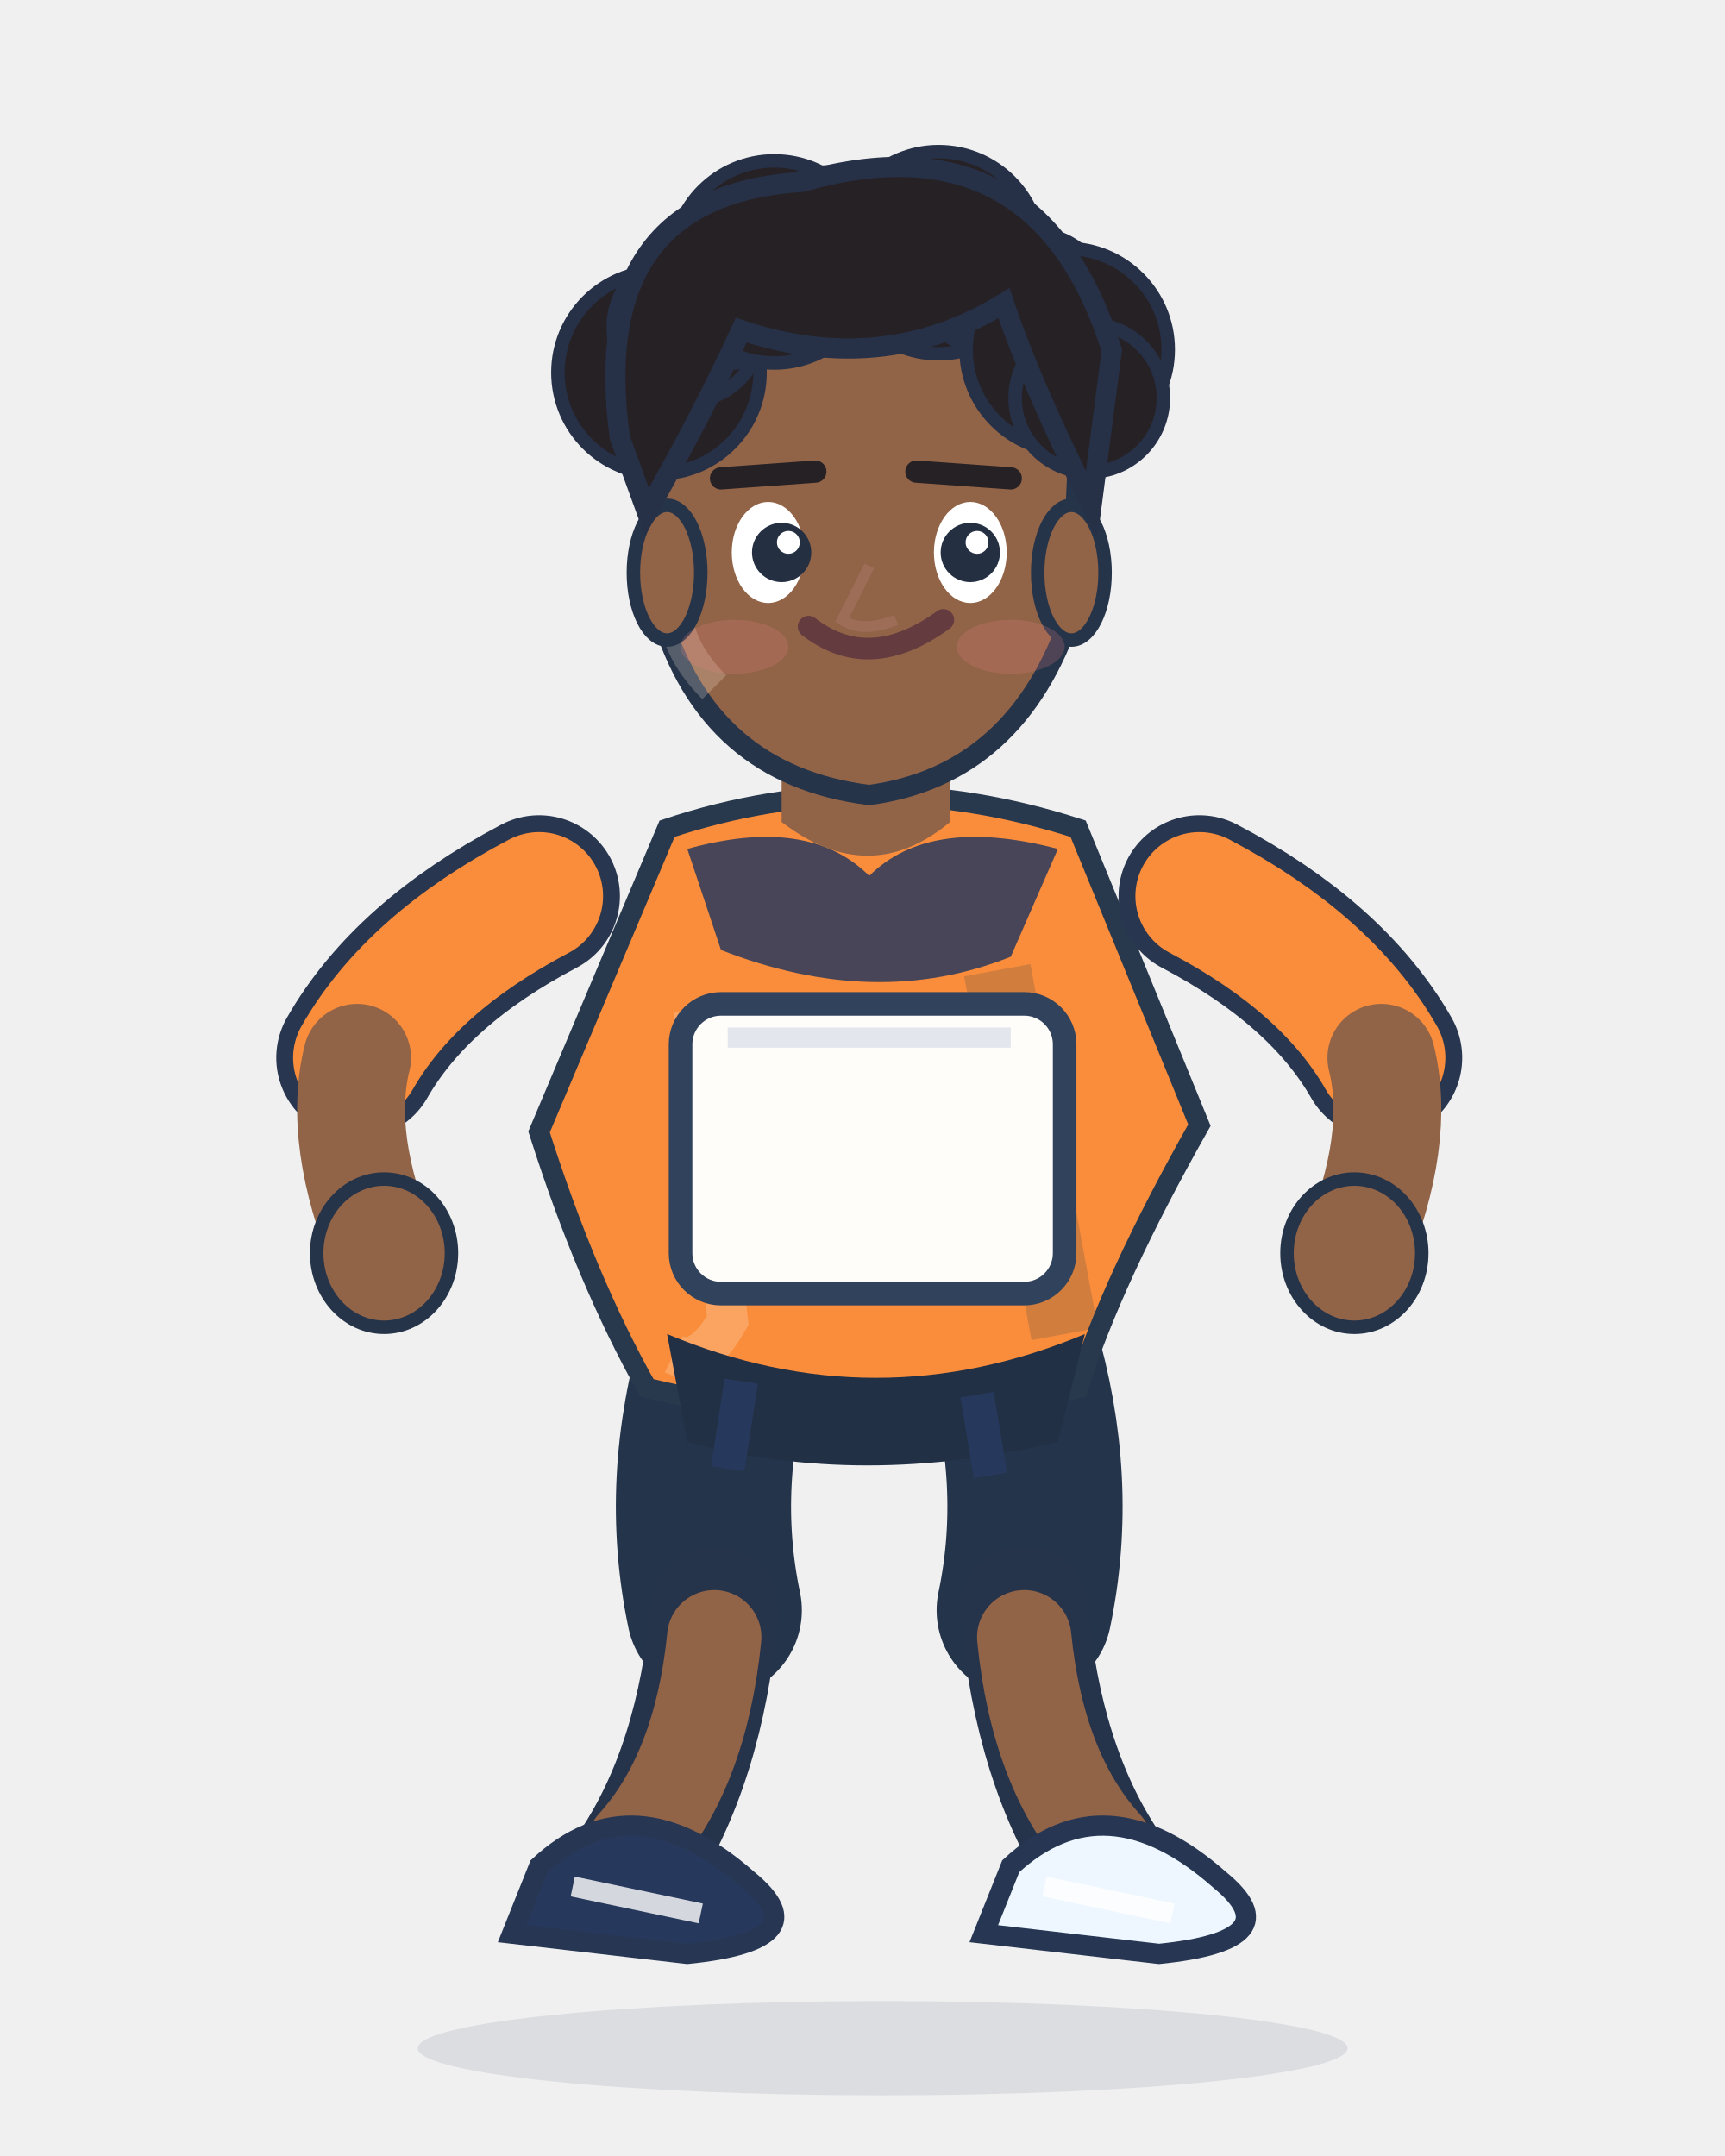
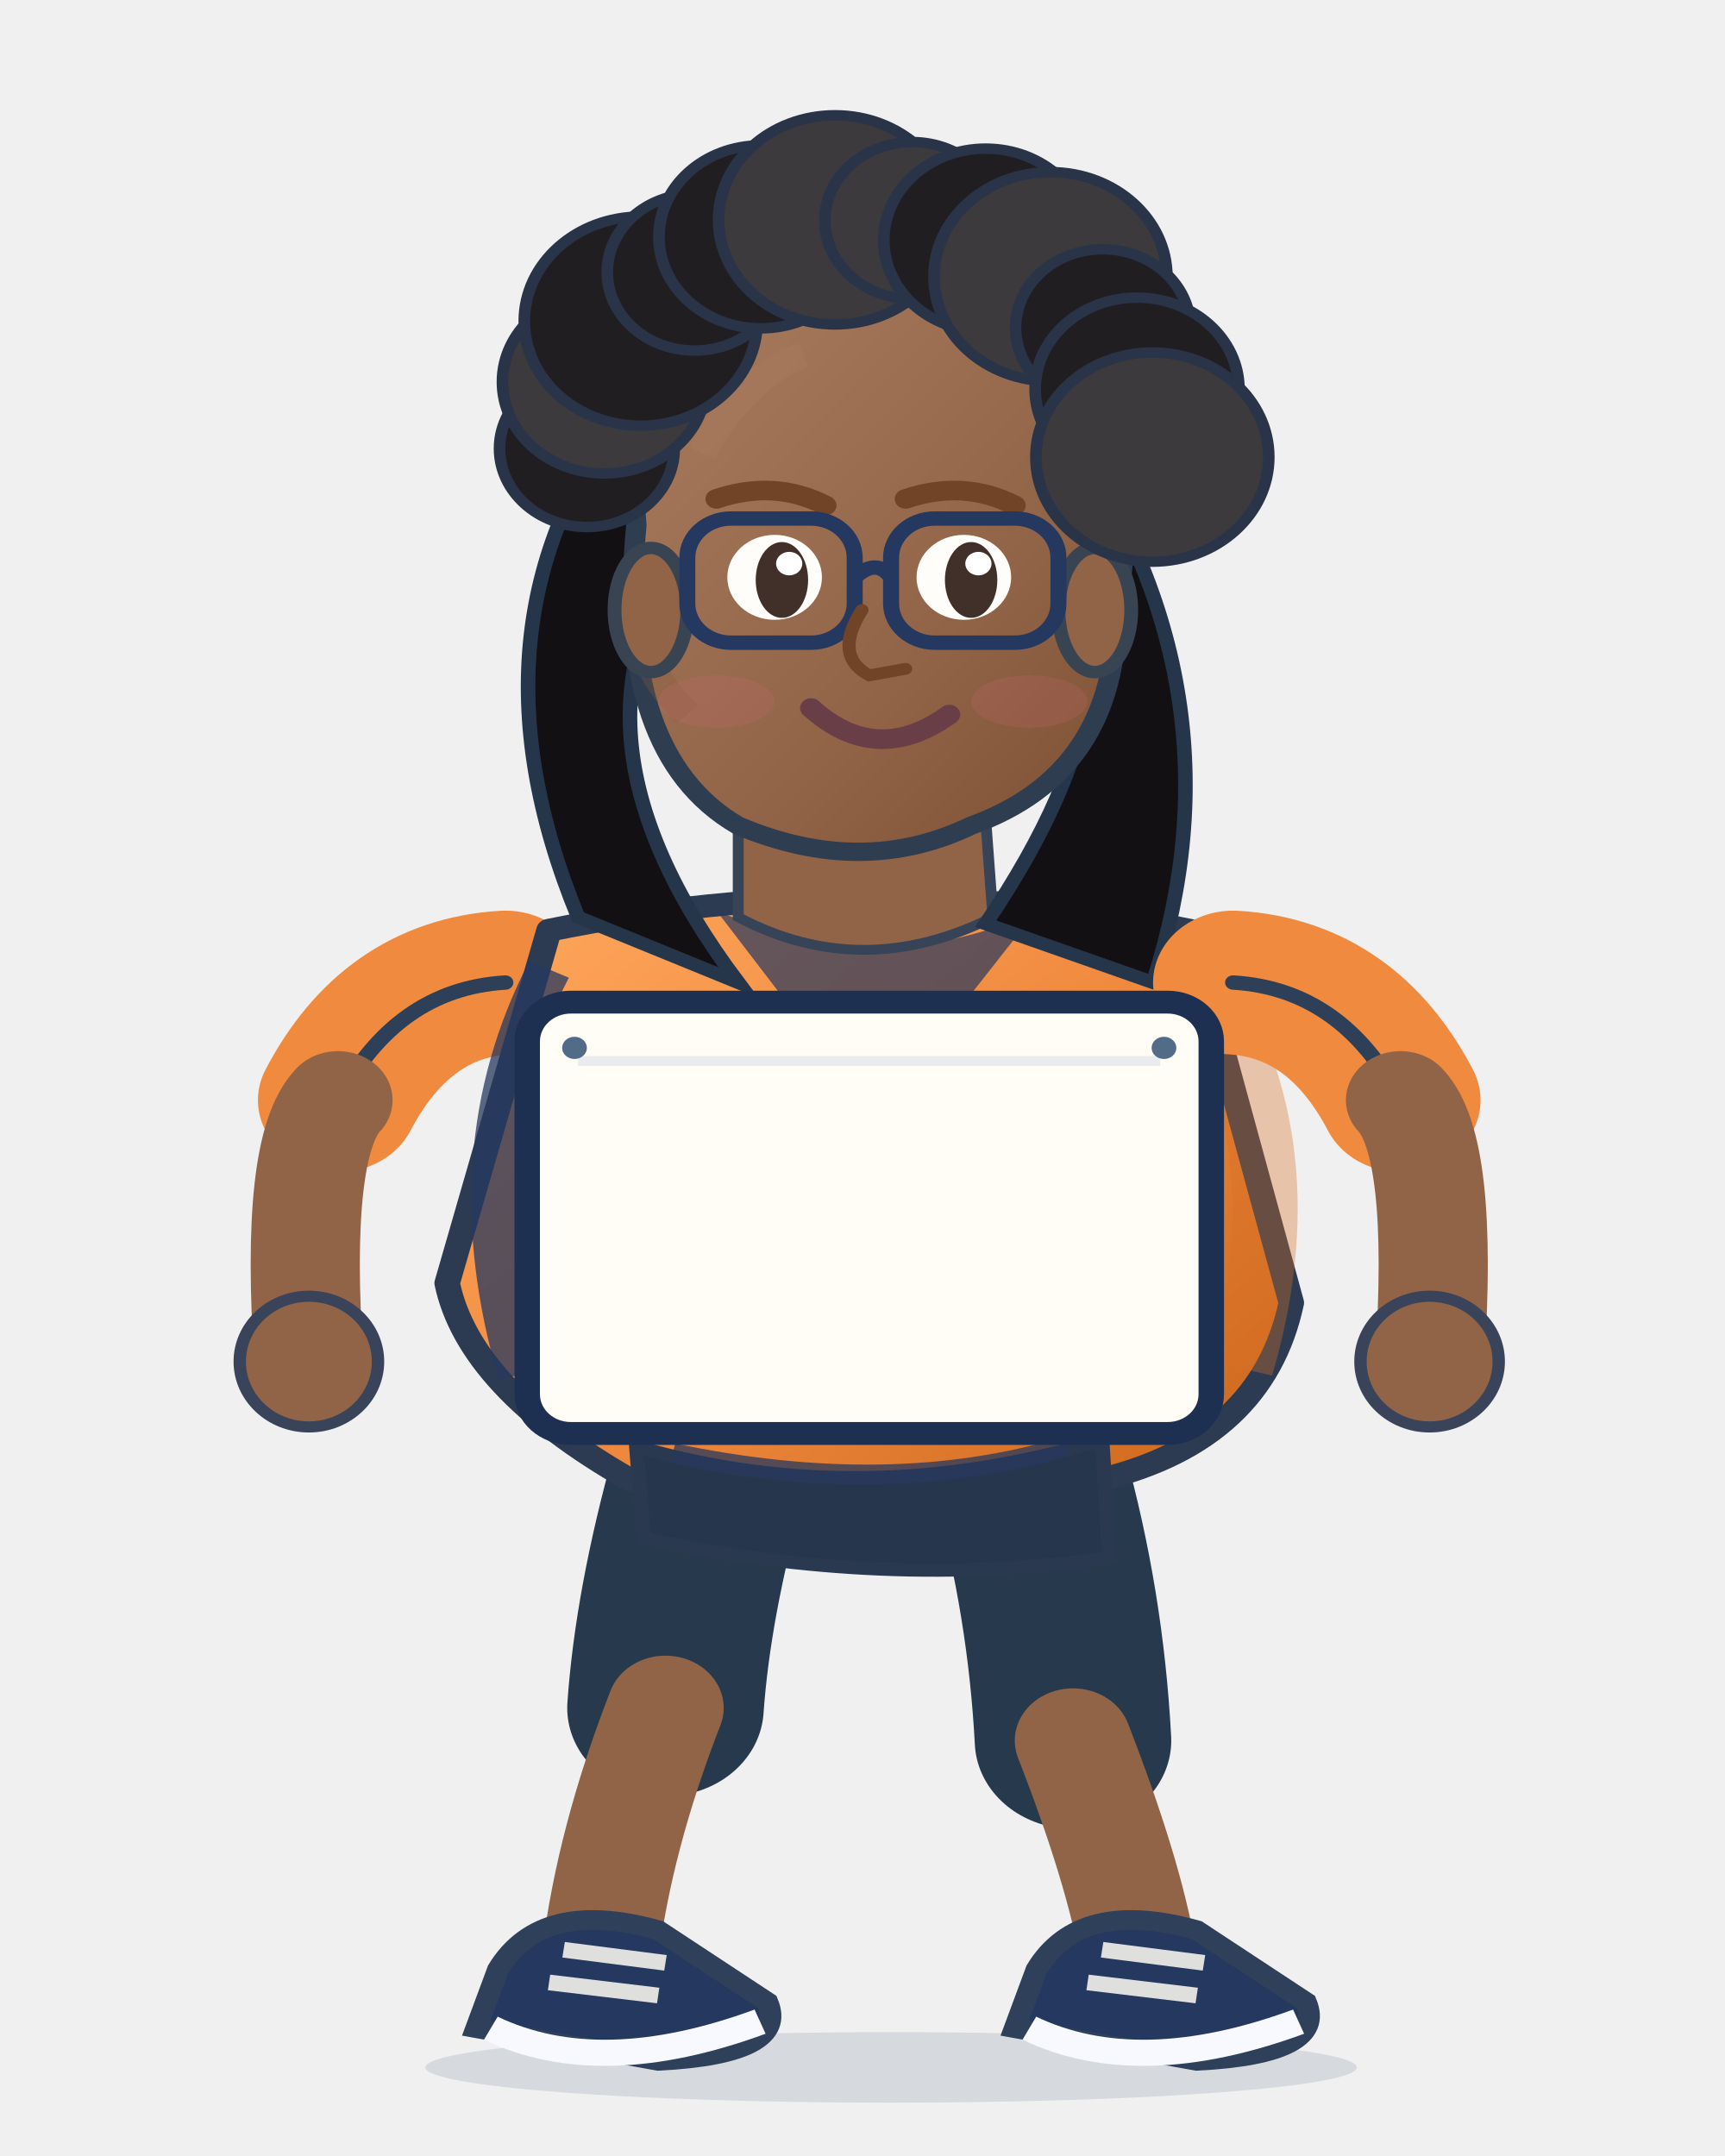
- <svg xmlns="http://www.w3.org/2000/svg" width="256" height="320" viewBox="0 0 256 320" role="img" aria-label="NL female run">
-   <g id="body_17_pose" transform="translate(0 0)">
-     <ellipse cx="131" cy="304" rx="69" ry="7" fill="#26385c" opacity=".10" />
+ <svg xmlns="http://www.w3.org/2000/svg" width="256" height="320" viewBox="0 0 256 320" role="img" aria-label="SnackDash original adult runner body_17 run">
+   <defs>
+     <linearGradient id="skin_16" x1="0" y1="0" x2=".9" y2="1">
+       <stop offset="0" stop-color="#a97b5f" />
+       <stop offset=".65" stop-color="#916347" />
+       <stop offset="1" stop-color="#7f5135" />
+     </linearGradient>
+     <linearGradient id="shirt_16" x1="0" y1="0" x2=".94" y2=".8">
+       <stop offset="0" stop-color="#ffa95e" />
+       <stop offset=".56" stop-color="#F08A3F" />
+       <stop offset="1" stop-color="#d26c21" />
+     </linearGradient>
+   </defs>
+   <g id="character_anchor" transform="translate(129 302) scale(1.08 0.97) translate(-129 -302)">
+     <ellipse cx="132" cy="307" rx="64" ry="5.4" fill="#273F61" opacity=".13" />
    <g id="legs">
      <g id="leg_left">
-         <path d="M108 200 Q102 220 106 239" stroke="#24344a" stroke-width="26" stroke-linecap="round" fill="none" />
-         <path d="M106 239 Q104 262 94 277" stroke="#25334b" stroke-width="19" stroke-linecap="round" fill="none" />
-         <path d="M106 243 Q104 263 94 274" stroke="#916347" stroke-width="14" stroke-linecap="round" fill="none" />
-         <path d="M80 277 Q94 264 111 279 Q122 288 102 290 L76 287Z" fill="#26385c" stroke="#273753" stroke-width="3" />
-         <path d="M85 280 L104 284" stroke="#ffffff" stroke-width="3" opacity=".8" />
+         <path d="M107 216 Q102 236 101 252" stroke="#27394D" stroke-width="27" stroke-linecap="round" fill="none" />
+         <path d="M101 252 Q94 272 92 290" stroke="#916347" stroke-width="16" stroke-linecap="round" fill="none" />
+         <g>
+           <path d="M78 292 Q84 281 100 286 L115 297 Q118 305 100 306 L75 301Z" fill="#25385F" stroke="#2F405A" stroke-width="3" />
+           <path d="M77 301 Q92 309 114 300" stroke="#F7F9FF" stroke-width="4" fill="none" />
+           <path d="M85 294 L100 296 M87 289 L101 291" stroke="#FFFDF4" stroke-width="2.4" opacity=".85" />
+         </g>
      </g>
      <g id="leg_right">
-         <path d="M150 200 Q156 220 152 239" stroke="#24344a" stroke-width="26" stroke-linecap="round" fill="none" />
-         <path d="M152 239 Q154 262 164 277" stroke="#25334b" stroke-width="19" stroke-linecap="round" fill="none" />
-         <path d="M152 243 Q154 263 164 274" stroke="#916347" stroke-width="14" stroke-linecap="round" fill="none" />
-         <path d="M150 277 Q164 264 181 279 Q192 288 172 290 L146 287Z" fill="#eef7ff" stroke="#273753" stroke-width="3" />
-         <path d="M155 280 L174 284" stroke="#ffffff" stroke-width="3" opacity=".8" />
+         <path d="M151 216 Q156 236 157 257" stroke="#27394D" stroke-width="27" stroke-linecap="round" fill="none" />
+         <path d="M157 257 Q164 277 166 290" stroke="#916347" stroke-width="16" stroke-linecap="round" fill="none" />
+         <g>
+           <path d="M152 292 Q158 281 174 286 L189 297 Q192 305 174 306 L149 301Z" fill="#25385F" stroke="#2F405A" stroke-width="3" />
+           <path d="M151 301 Q166 309 188 300" stroke="#F7F9FF" stroke-width="4" fill="none" />
+           <path d="M159 294 L174 296 M161 289 L175 291" stroke="#FFFDF4" stroke-width="2.4" opacity=".85" />
+         </g>
      </g>
    </g>
    <g id="arm_left">
-       <path d="M80 133 Q61 143 53 157" fill="none" stroke="#28364f" stroke-width="24" stroke-linecap="round" />
-       <path d="M80 133 Q61 143 53 157" fill="none" stroke="#fa8d3b" stroke-width="19" stroke-linecap="round" />
-       <path d="M53 157 Q50 169 57 186" stroke="#916347" stroke-width="16" stroke-linecap="round" fill="none" />
-       <ellipse cx="57" cy="186" rx="10" ry="11" fill="#916347" stroke="#26344a" stroke-width="2" />
+       <path d="M79 141 Q64 142 56 159" stroke="#F08A3F" stroke-width="22" stroke-linecap="round" fill="none" />
+       <path d="M79 141 Q64 142 56 159" stroke="#2E4057" stroke-width="2.2" stroke-linecap="round" fill="none" />
+       <path d="M56 159 Q50 166 52 199" stroke="#916347" stroke-width="15" stroke-linecap="round" fill="none" />
+       <ellipse cx="52" cy="199" rx="9.5" ry="10" fill="#916347" stroke="#394359" stroke-width="1.7" />
    </g>
    <g id="torso">
-       <path d="M99 123 Q129 113 160 123 L178 167 Q165 190 160 206 Q129 214 96 206 Q87 190 80 168Z" fill="#fa8d3b" stroke="#28394e" stroke-width="3" />
-       <path d="M102 126 Q120 121 129 130 Q138 121 157 126 L150 142 Q130 150 107 141Z" fill="#26385c" opacity=".84" />
-       <path d="M103 150 L108 196 Q104 203 100 201" stroke="#fff" stroke-opacity=".20" stroke-width="6" fill="none" />
-       <path d="M148 144 L158 198" stroke="#193451" stroke-opacity=".18" stroke-width="10" fill="none" />
-       <path d="M116 113 L116 122 Q129 132 141 122 L141 111Z" fill="#916347" />
-       <path d="M99 198 Q130 211 161 198 L157 214 Q128 221 102 214Z" fill="#223045" />
-       <path d="M110 205 L108 218 M145 207 L147 219" stroke="#26385c" stroke-width="5" />
+       <path d="M85 133 Q129 123 173 133 L187 190 Q183 211 161 217 Q129 231 96 217 Q74 203 71 187Z" fill="url(#shirt_16)" stroke="#2C3B52" stroke-width="3.5" stroke-linejoin="round" />
+       <path d="M85 139 Q72 167 81 201" stroke="#25385F" stroke-width="6" opacity=".75" fill="none" />
+       <path d="M174 140 Q189 166 180 200" stroke="#d77126" stroke-width="9" opacity=".35" fill="none" />
+       <path d="M108 130 L119 146 L140 147 L152 130 Q131 141 108 130Z" fill="#25385F" opacity=".7" />
+       <path d="M114 129 Q128 139 144 129" stroke="#2B3D50" stroke-width="3" fill="none" />
+       <path d="M97 212 Q128 222 161 211 L162 229 Q131 234 98 226Z" fill="#26364D" stroke="#2A394F" stroke-width="2" />
+       <path d="M102 213 Q132 220 156 212" stroke="#25385F" stroke-width="3" fill="none" opacity=".75" />
+       <path d="M111 116 L111 131 Q128 141 146 131 L145 116" fill="#916347" stroke="#374357" stroke-width="1.5" />
+     </g>
+     <g id="hair_back">
+       <path d="M97 51 Q72 85 89 131 L111 141 Q84 101 106 72 M156 56 Q181 96 168 141 L145 132 Q170 91 152 68Z" fill="#131014" stroke="#25354A" stroke-width="2" />
+     </g>
+     <g id="face">
+       <path d="M97 71 Q95 45 113 40 Q132 32 151 41 Q168 49 163 84 Q163 109 143 117 Q128 125 111 117 Q94 106 97 71Z" fill="url(#skin_16)" stroke="#2F3D50" stroke-width="2.8" />
+       <path d="M106 60 Q112 48 120 45" stroke="#a87a5e" stroke-width="4" opacity=".4" fill="none" />
+       <path d="M100 83 Q95 90 104 100" stroke="#885a3e" stroke-width="4" opacity=".3" fill="none" />
+       <ellipse cx="99" cy="84" rx="5" ry="9.5" fill="#916347" stroke="#394453" stroke-width="1.9" />
+       <ellipse cx="160" cy="84" rx="5" ry="9.5" fill="#916347" stroke="#394453" stroke-width="1.9" />
+       <path d="M108 67 Q116 64 123 68" fill="none" stroke="#714327" stroke-width="3" stroke-linecap="round" />
+       <ellipse cx="116" cy="79" rx="6.5" ry="6.5" fill="#FFFDF9" />
+       <ellipse cx="117" cy="79.4" rx="3.6" ry="5.8" fill="#413029" />
+       <circle cx="118" cy="76.9" r="1.8" fill="white" />
+       <path d="M134 67 Q142 64 149 68" fill="none" stroke="#714327" stroke-width="3" stroke-linecap="round" />
+       <ellipse cx="142" cy="79" rx="6.5" ry="6.5" fill="#FFFDF9" />
+       <ellipse cx="143" cy="79.4" rx="3.6" ry="5.8" fill="#413029" />
+       <circle cx="144" cy="76.9" r="1.8" fill="white" />
+       <g stroke="#25385F" stroke-width="2.2" fill="none">
+         <rect x="104" y="70" width="23" height="19" rx="6" />
+         <rect x="132" y="70" width="23" height="19" rx="6" />
+         <path d="M127 79 Q130 76 132 79" />
+       </g>
+       <path d="M128 84 Q124 91 129 94 L134 93" stroke="#714327" stroke-width="1.8" fill="none" stroke-linecap="round" />
+       <ellipse cx="108" cy="98" rx="8" ry="4" fill="#D56876" opacity=".18" />
+       <ellipse cx="151" cy="98" rx="8" ry="4" fill="#D56876" opacity=".18" />20s<path d="M121 99 Q130 108 140 100" fill="none" stroke="#693E46" stroke-width="3" stroke-linecap="round" />
+     </g>
+     <g id="hair" stroke-linecap="round">
+       <circle cx="90.2" cy="59.3" r="12" fill="#211E22" stroke="#293448" stroke-width="1.6" />
+       <circle cx="92.6" cy="49.1" r="14" fill="#3d3a3e" stroke="#293448" stroke-width="1.6" />
+       <circle cx="97.6" cy="39.8" r="16" fill="#211E22" stroke="#293448" stroke-width="1.6" />
+       <circle cx="105.0" cy="32.3" r="12" fill="#211E22" stroke="#293448" stroke-width="1.6" />
+       <circle cx="114.1" cy="26.9" r="14" fill="#211E22" stroke="#293448" stroke-width="1.6" />
+       <circle cx="124.3" cy="24.3" r="16" fill="#3d3a3e" stroke="#293448" stroke-width="1.6" />
+       <circle cx="134.9" cy="24.4" r="12" fill="#3d3a3e" stroke="#293448" stroke-width="1.6" />
+       <circle cx="145.0" cy="27.4" r="14" fill="#211E22" stroke="#293448" stroke-width="1.6" />
+       <circle cx="153.9" cy="33.0" r="16" fill="#3d3a3e" stroke="#293448" stroke-width="1.6" />
+       <circle cx="161.1" cy="40.8" r="12" fill="#211E22" stroke="#293448" stroke-width="1.6" />
+       <circle cx="165.8" cy="50.2" r="14" fill="#211E22" stroke="#293448" stroke-width="1.6" />
+       <circle cx="167.9" cy="60.6" r="16" fill="#3d3a3e" stroke="#293448" stroke-width="1.6" />
    </g>
    <g id="arm_right">
-       <path d="M178 133 Q197 143 205 157" fill="none" stroke="#28364f" stroke-width="24" stroke-linecap="round" />
-       <path d="M178 133 Q197 143 205 157" fill="none" stroke="#fa8d3b" stroke-width="19" stroke-linecap="round" />
-       <path d="M205 157 Q208 169 201 186" stroke="#916347" stroke-width="16" stroke-linecap="round" fill="none" />
-       <ellipse cx="201" cy="186" rx="10" ry="11" fill="#916347" stroke="#26344a" stroke-width="2" />
+       <path d="M179 141 Q194 142 202 159" stroke="#F08A3F" stroke-width="22" stroke-linecap="round" fill="none" />
+       <path d="M179 141 Q194 142 202 159" stroke="#2E4057" stroke-width="2.2" stroke-linecap="round" fill="none" />
+       <path d="M202 159 Q208 166 206 199" stroke="#916347" stroke-width="15" stroke-linecap="round" fill="none" />
+       <ellipse cx="206" cy="199" rx="9.5" ry="10" fill="#916347" stroke="#394359" stroke-width="1.7" />
    </g>
-     <g id="face">
-       <path d="M97 67 Q99 42 128 40 Q155 41 160 67 L159 91 Q151 115 129 118 Q105 115 98 91Z" fill="#916347" stroke="#26344a" stroke-width="3" />
-       <path d="M102 83 Q97 93 106 102" stroke="#fff1dd" stroke-width="5" opacity=".22" fill="none" />
-       <ellipse cx="99" cy="85" rx="5" ry="10" fill="#916347" stroke="#26344a" stroke-width="2" />
-       <ellipse cx="159" cy="85" rx="5" ry="10" fill="#916347" stroke="#26344a" stroke-width="2" />
-       <path d="M107 71 L121 70 M136 70 L150 71" fill="none" stroke="#262125" stroke-width="3.3" stroke-linecap="round" />
-       <ellipse cx="114" cy="82" rx="5.4" ry="7.5" fill="#fff" />
-       <ellipse cx="144" cy="82" rx="5.4" ry="7.5" fill="#fff" />
-       <circle cx="116" cy="82" r="4.4" fill="#242f42" />
-       <circle cx="144" cy="82" r="4.4" fill="#242f42" />
-       <circle cx="117" cy="80.5" r="1.7" fill="#fff" />
-       <circle cx="145" cy="80.5" r="1.7" fill="#fff" />
-       <path d="M129 84 L125 92 Q128 94 133 92" stroke="#9d6d58" stroke-width="1.6" fill="none" />
-       <ellipse cx="109" cy="96" rx="8" ry="4" fill="#ee8382" opacity=".21" />
-       <ellipse cx="150" cy="96" rx="8" ry="4" fill="#ee8382" opacity=".21" />
-       <path d="M120 93 Q129 100 140 92" fill="none" stroke="#643b3f" stroke-width="3.2" stroke-linecap="round" />
+     <g id="bib_blank" data-bib-rect="82,144,94,66">
+       <rect id="bib_mask" x="82" y="144" width="94" height="66" rx="6" fill="#FFFDF6" stroke="#1E3051" stroke-width="3.5" />
+       <path d="M89 153 H169" stroke="#D9DFE9" stroke-width="1.5" opacity=".58" />
+       <circle cx="88.5" cy="151" r="1.7" fill="#526C88" />
+       <circle cx="169.5" cy="151" r="1.7" fill="#526C88" />
    </g>
-     <g id="hair">
-       <circle cx="97.796" cy="55.291" r="15" fill="#262125" stroke="#263047" stroke-width="2" />
-       <circle cx="102.004" cy="48.546" r="11" fill="#262125" stroke="#263047" stroke-width="2" />
-       <circle cx="107.825" cy="42.963" r="11" fill="#262125" stroke="#263047" stroke-width="2" />
-       <circle cx="114.911" cy="38.877" r="15" fill="#262125" stroke="#263047" stroke-width="2" />
-       <circle cx="122.839" cy="36.53" r="11" fill="#262125" stroke="#263047" stroke-width="2" />
-       <circle cx="131.135" cy="36.063" r="11" fill="#262125" stroke="#263047" stroke-width="2" />
-       <circle cx="139.303" cy="37.505" r="15" fill="#262125" stroke="#263047" stroke-width="2" />
-       <circle cx="146.856" cy="40.768" r="11" fill="#262125" stroke="#263047" stroke-width="2" />
-       <circle cx="153.342" cy="45.659" r="11" fill="#262125" stroke="#263047" stroke-width="2" />
-       <circle cx="158.373" cy="51.884" r="15" fill="#262125" stroke="#263047" stroke-width="2" />
-       <circle cx="161.65" cy="59.072" r="11" fill="#262125" stroke="#263047" stroke-width="2" />
-       <path d="M92 65 Q87 29 119 27 Q154 17 165 52 L162 75 Q153 57 149 45 Q131 56 110 49 Q104 62 96 76Z" fill="#262125" stroke="#263047" stroke-width="3" />
-     </g>
-     <g id="bib_placeholder">
-       <rect x="101" y="149" width="57" height="43" rx="6" fill="#fffdf9" stroke="#31425c" stroke-width="3.5" />
-       <path d="M108 154 H150" stroke="#e3e7ed" stroke-width="3" />
-     </g>
+     <g id="accessories" />
  </g>
</svg>
